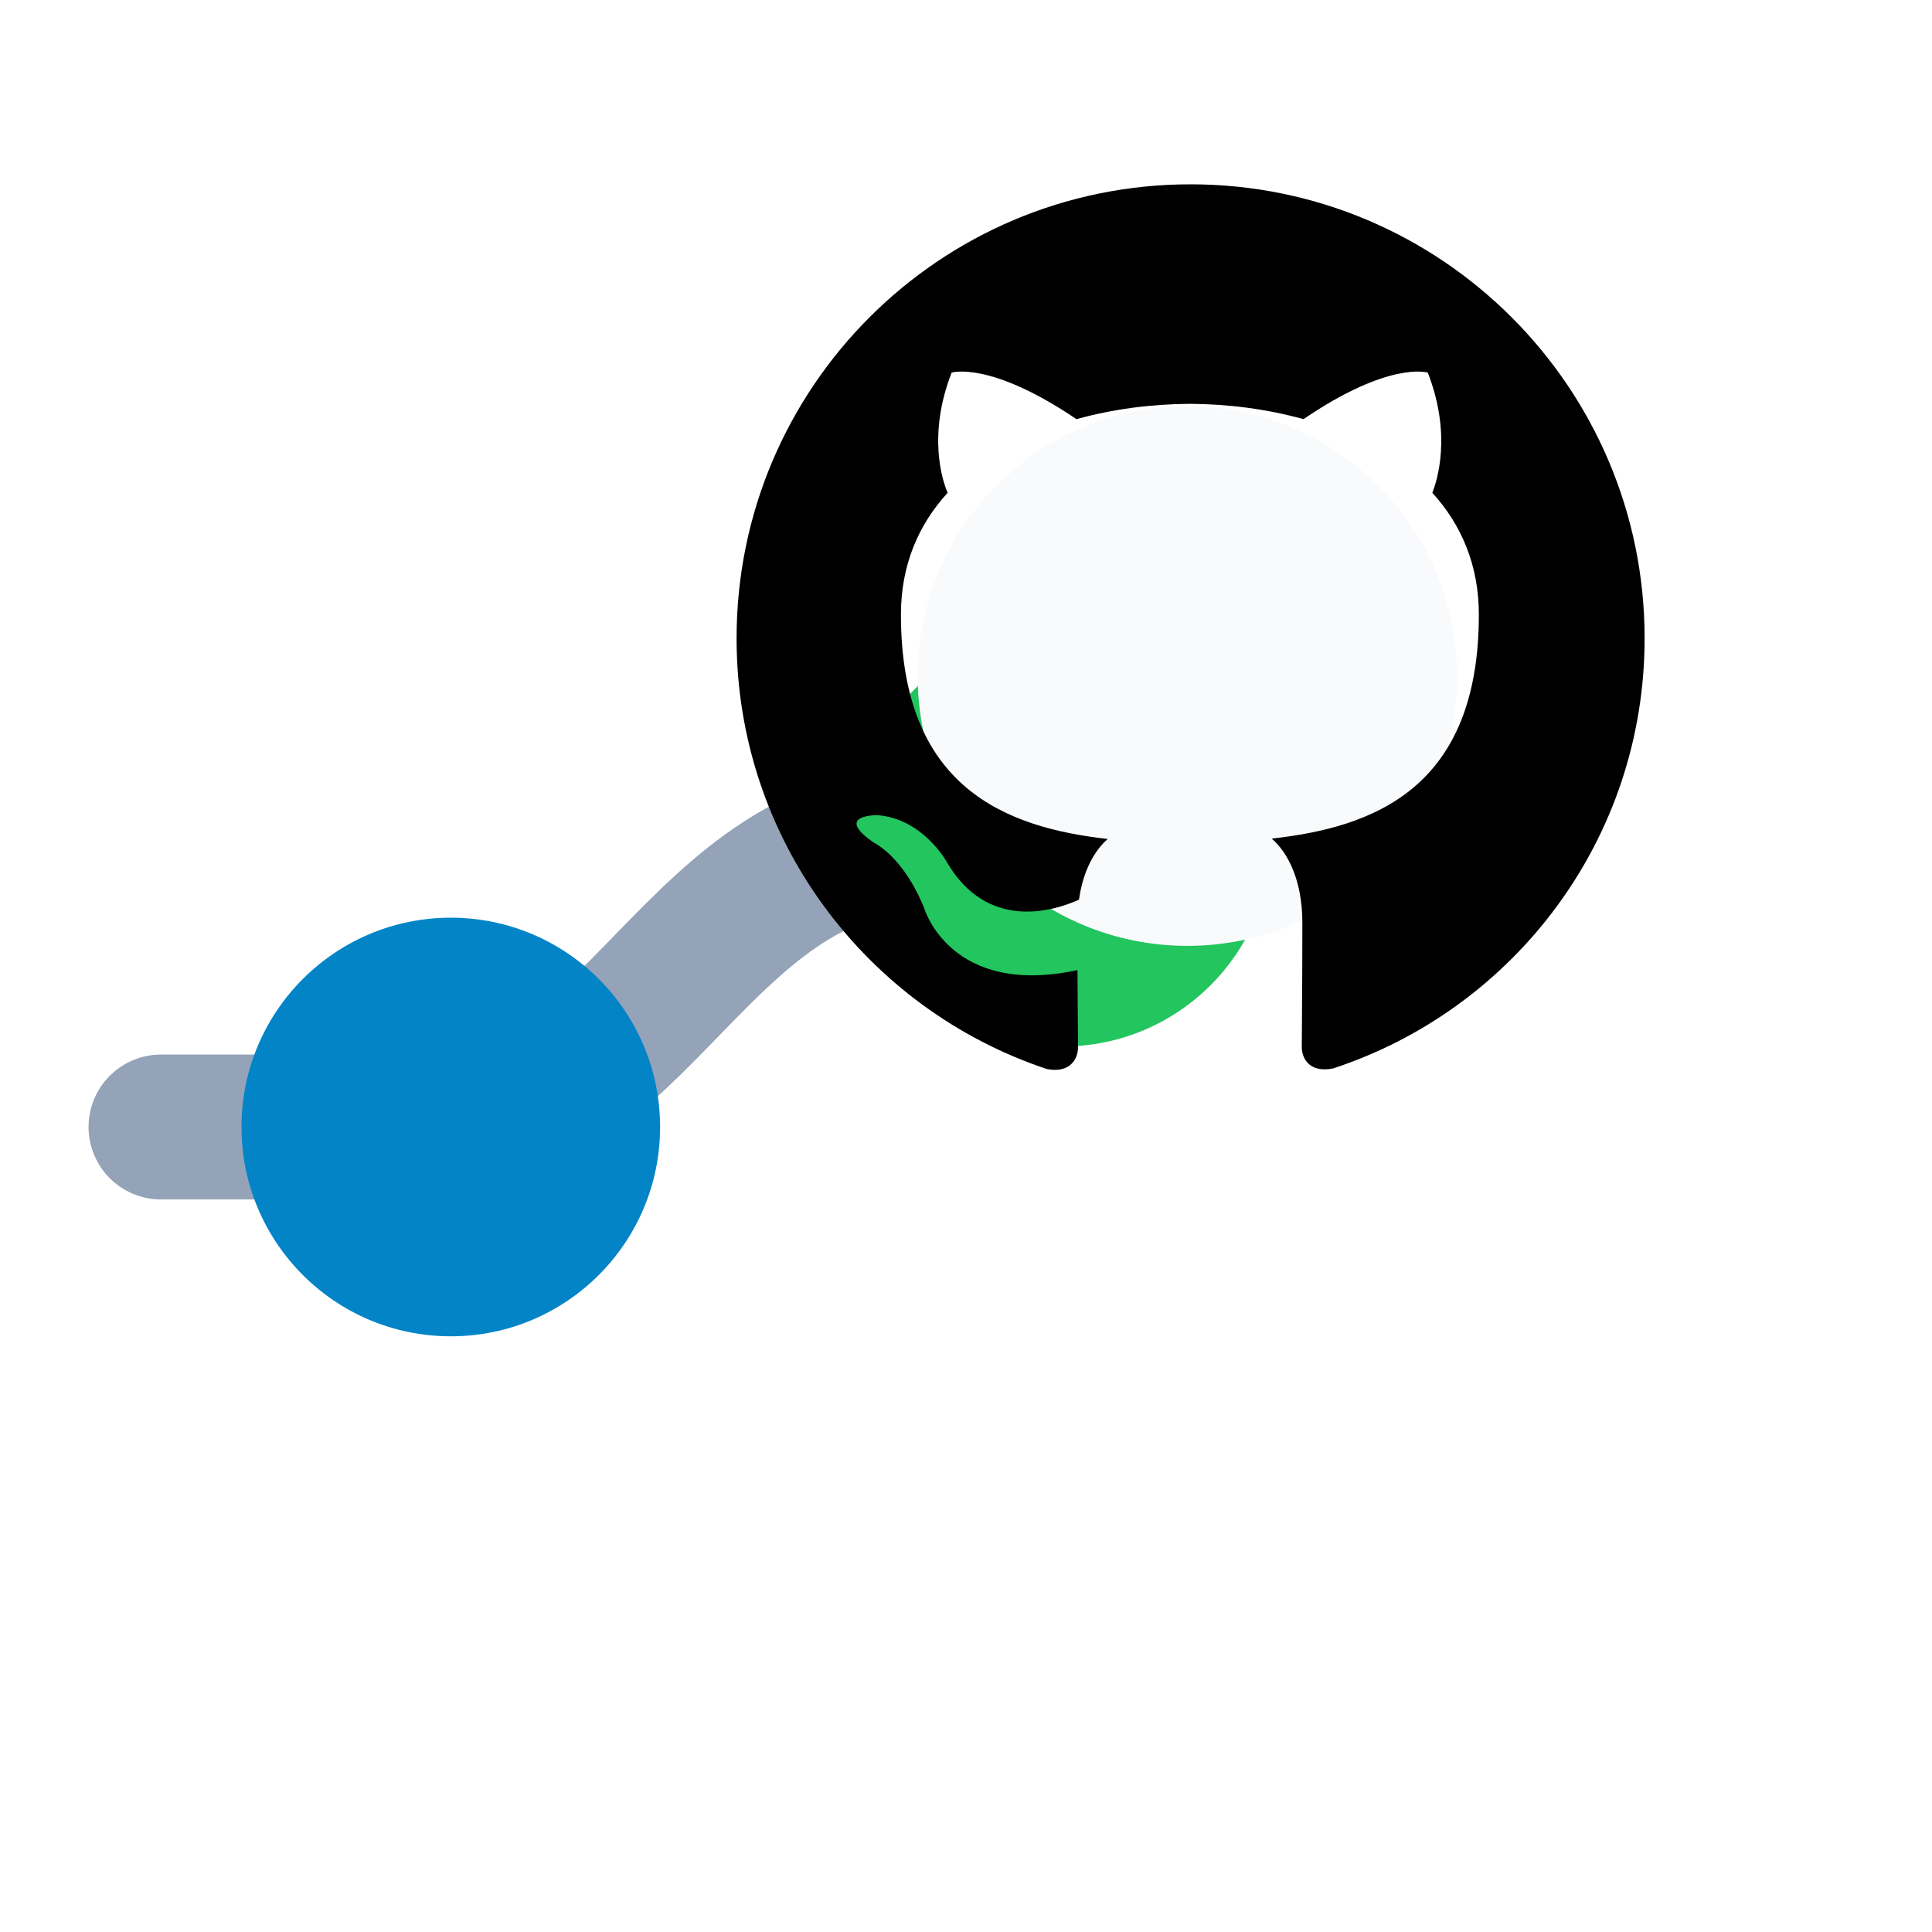
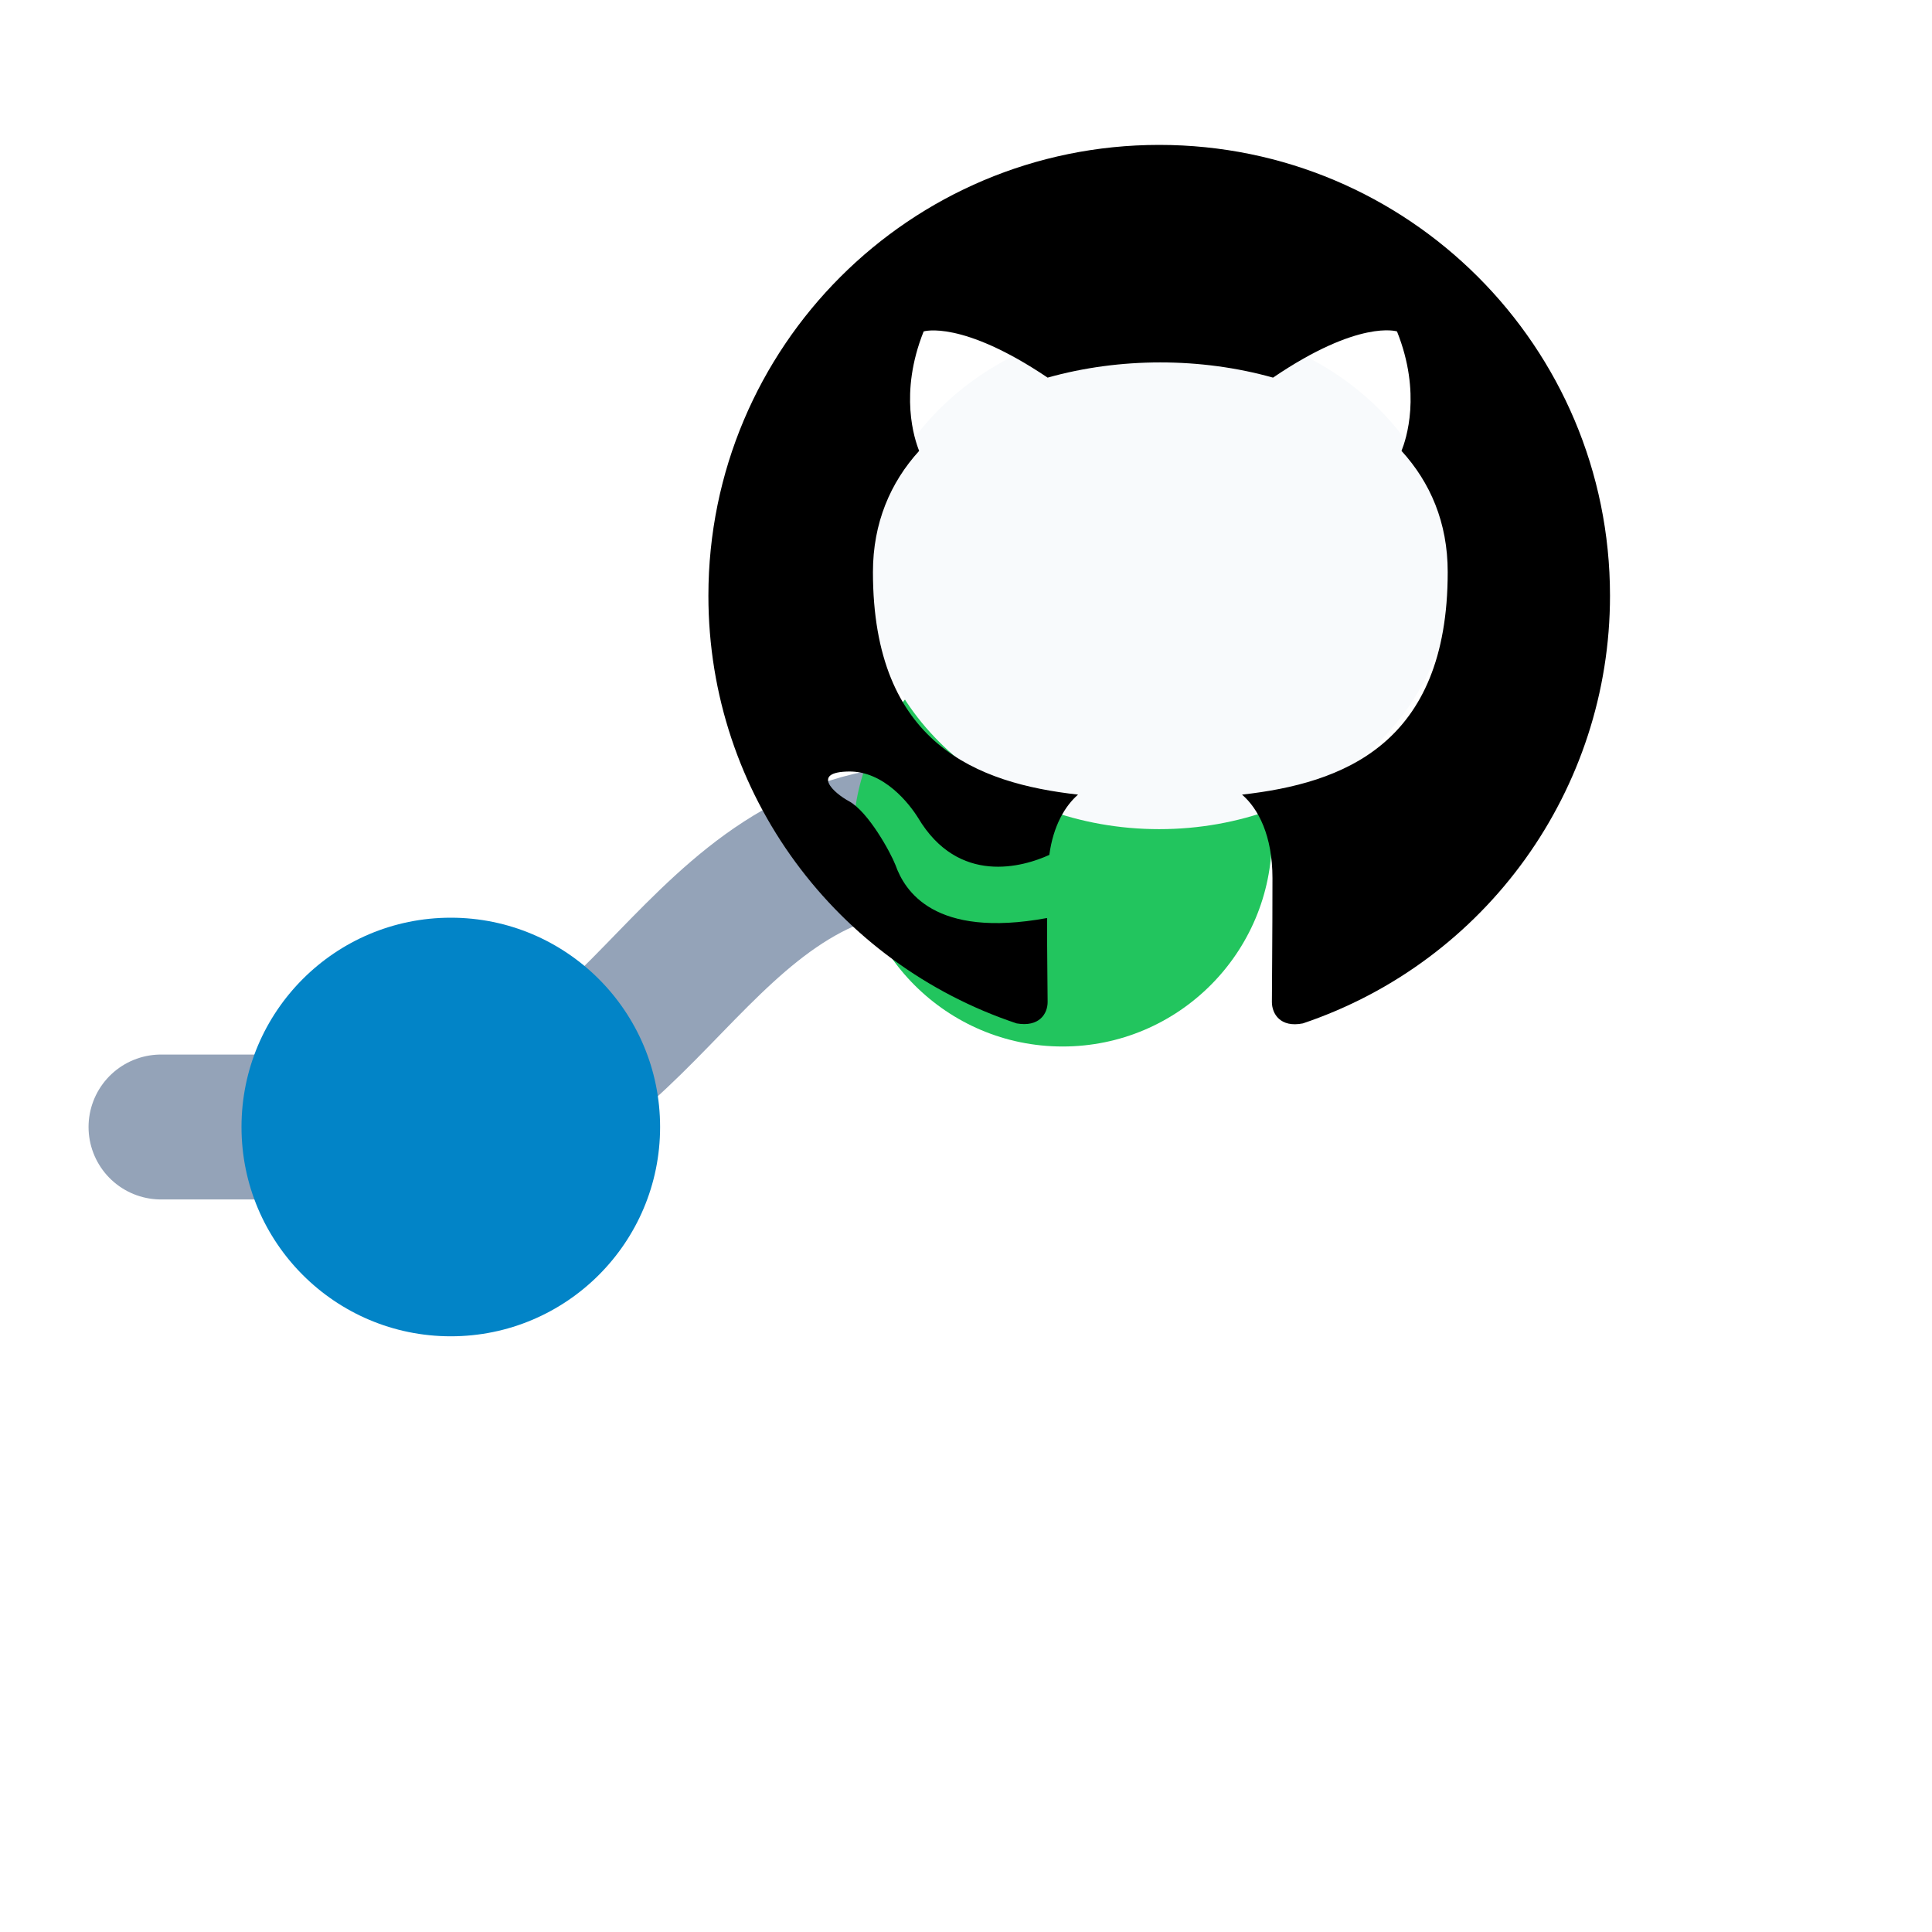
<svg xmlns="http://www.w3.org/2000/svg" viewBox="0 0 24 24" width="24" height="24">
  <g transform="translate(1.2 6.2)">
    <g transform="translate(-1.8 -2.6)">
      <path d="M2.6 10.4h3.2c2.8 0 3.4-3.6 6.4-3.6h2" fill="none" stroke="#94a3b8" stroke-width="1.8" stroke-linecap="round" />
      <circle cx="6.2" cy="10.4" r="2.6" fill="#0284c7" />
      <circle cx="13.8" cy="6.8" r="2.6" fill="#22c55e" />
    </g>
  </g>
  <g transform="translate(8.8 1.8)">
-     <circle cx="5.95" cy="6.6" r="3.35" fill="#f8fafc" />
-     <g transform="translate(0.35 0.35) scale(0.47)">
-       <path d="M12 .297c-6.63 0-12 5.373-12 12 0 5.303 3.438 9.8 8.205 11.385.6.113.82-.258.82-.577 0-.285-.01-1.04-.015-2.04-3.338.724-4.042-1.61-4.042-1.61C4.422 18.07 3.633 17.7 3.633 17.7c-1.087-.744.084-.729.084-.729 1.205.084 1.838 1.236 1.838 1.236 1.07 1.835 2.809 1.305 3.495.998.108-.776.417-1.305.76-1.605-2.665-.3-5.466-1.332-5.466-5.93 0-1.31.465-2.38 1.235-3.22-.135-.303-.54-1.523.105-3.176 0 0 1.005-.322 3.3 1.23.96-.267 1.98-.399 3-.405 1.02.006 2.04.138 3 .405 2.28-1.552 3.285-1.23 3.285-1.23.645 1.653.24 2.873.12 3.176.765.84 1.23 1.91 1.23 3.22 0 4.61-2.805 5.625-5.475 5.92.42.36.81 1.096.81 2.22 0 1.606-.015 2.896-.015 3.286 0 .315.21.69.825.57C20.565 22.092 24 17.592 24 12.297c0-6.627-5.373-12-12-12" fill="#000" />
-     </g>
+     <ellipse cx="5.6" cy="5.35" rx="3.62" ry="3.15" fill="#f8fafc" />
+     <path d="M8 0C3.58 0 0 3.58 0 8c0 3.54 2.29 6.53 5.47 7.59.4.07.55-.17.55-.38 0-.19-.01-.82-.01-1.49-2.01.37-2.53-.49-2.69-.94-.09-.23-.48-.94-.82-1.13-.28-.15-.68-.52-.01-.53.63-.01 1.08.58 1.23.82.72 1.21 1.87.87 2.33.66.07-.52.28-.87.51-1.07-1.78-.2-3.64-.89-3.64-3.95 0-.87.31-1.59.82-2.15-.08-.2-.36-1.02.08-2.12 0 0 .67-.21 2.2.82.64-.18 1.32-.27 2-.27s1.36.09 2 .27c1.53-1.04 2.2-.82 2.2-.82.44 1.1.16 1.92.08 2.12.51.56.82 1.27.82 2.15 0 3.07-1.87 3.75-3.65 3.95.29.25.54.73.54 1.48 0 1.07-.01 1.93-.01 2.2 0 .21.15.46.55.38A8.01 8.01 0 0 0 16 8c0-4.42-3.58-8-8-8" transform="scale(0.7)" fill="#000" />
  </g>
</svg>
